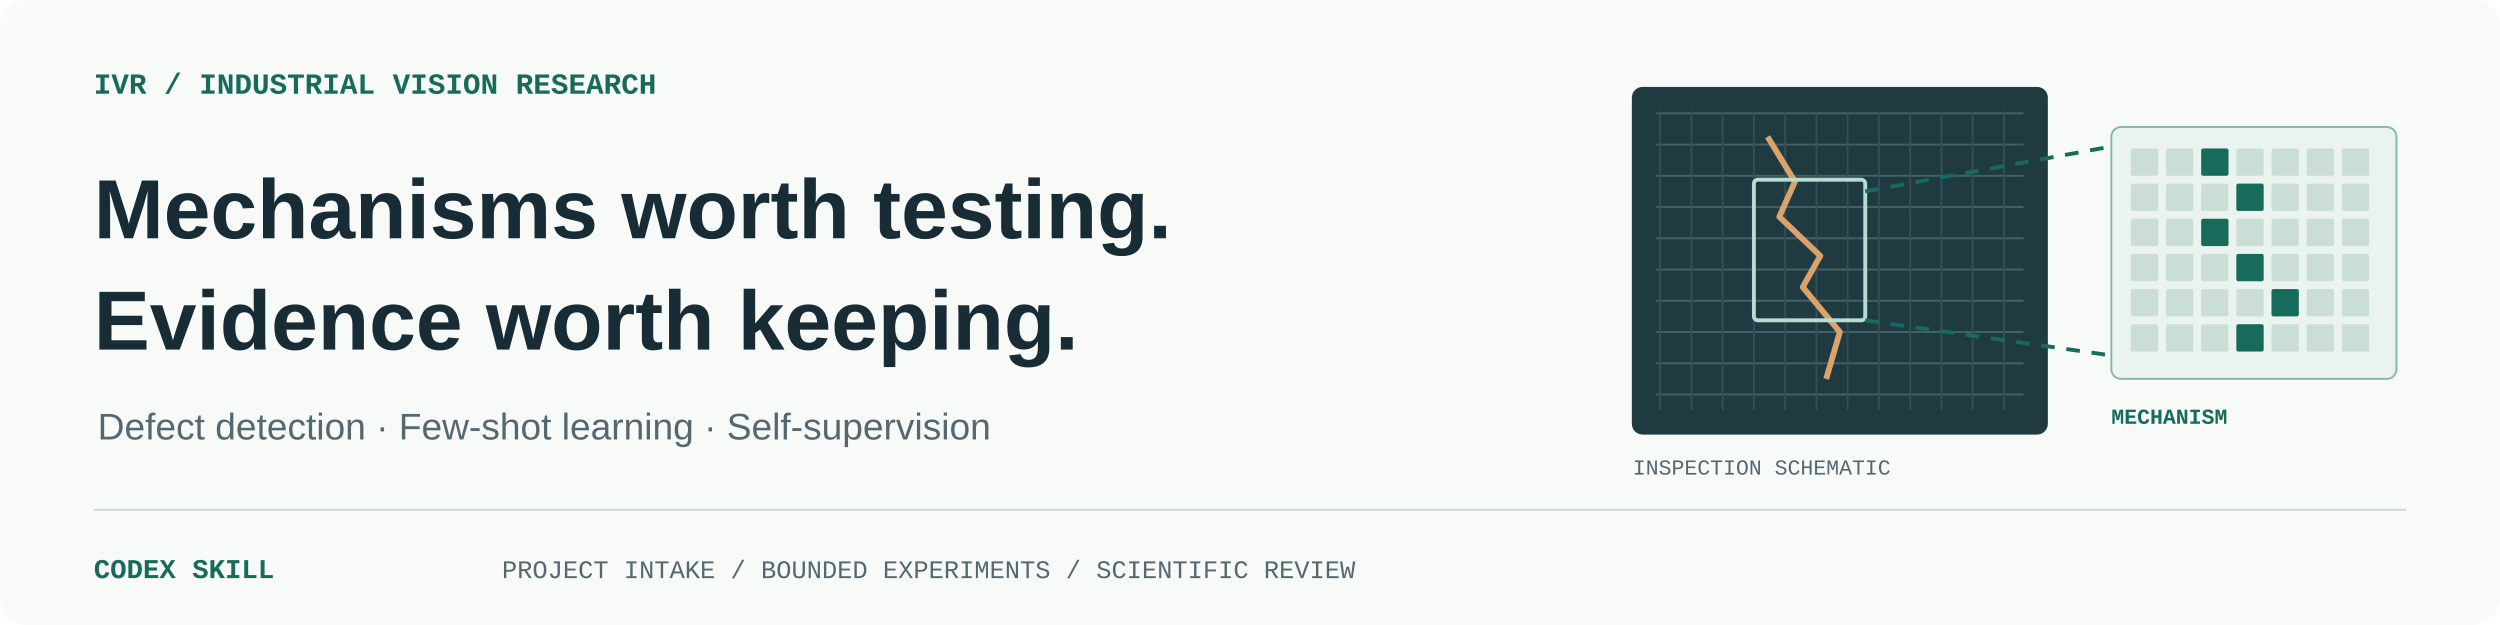
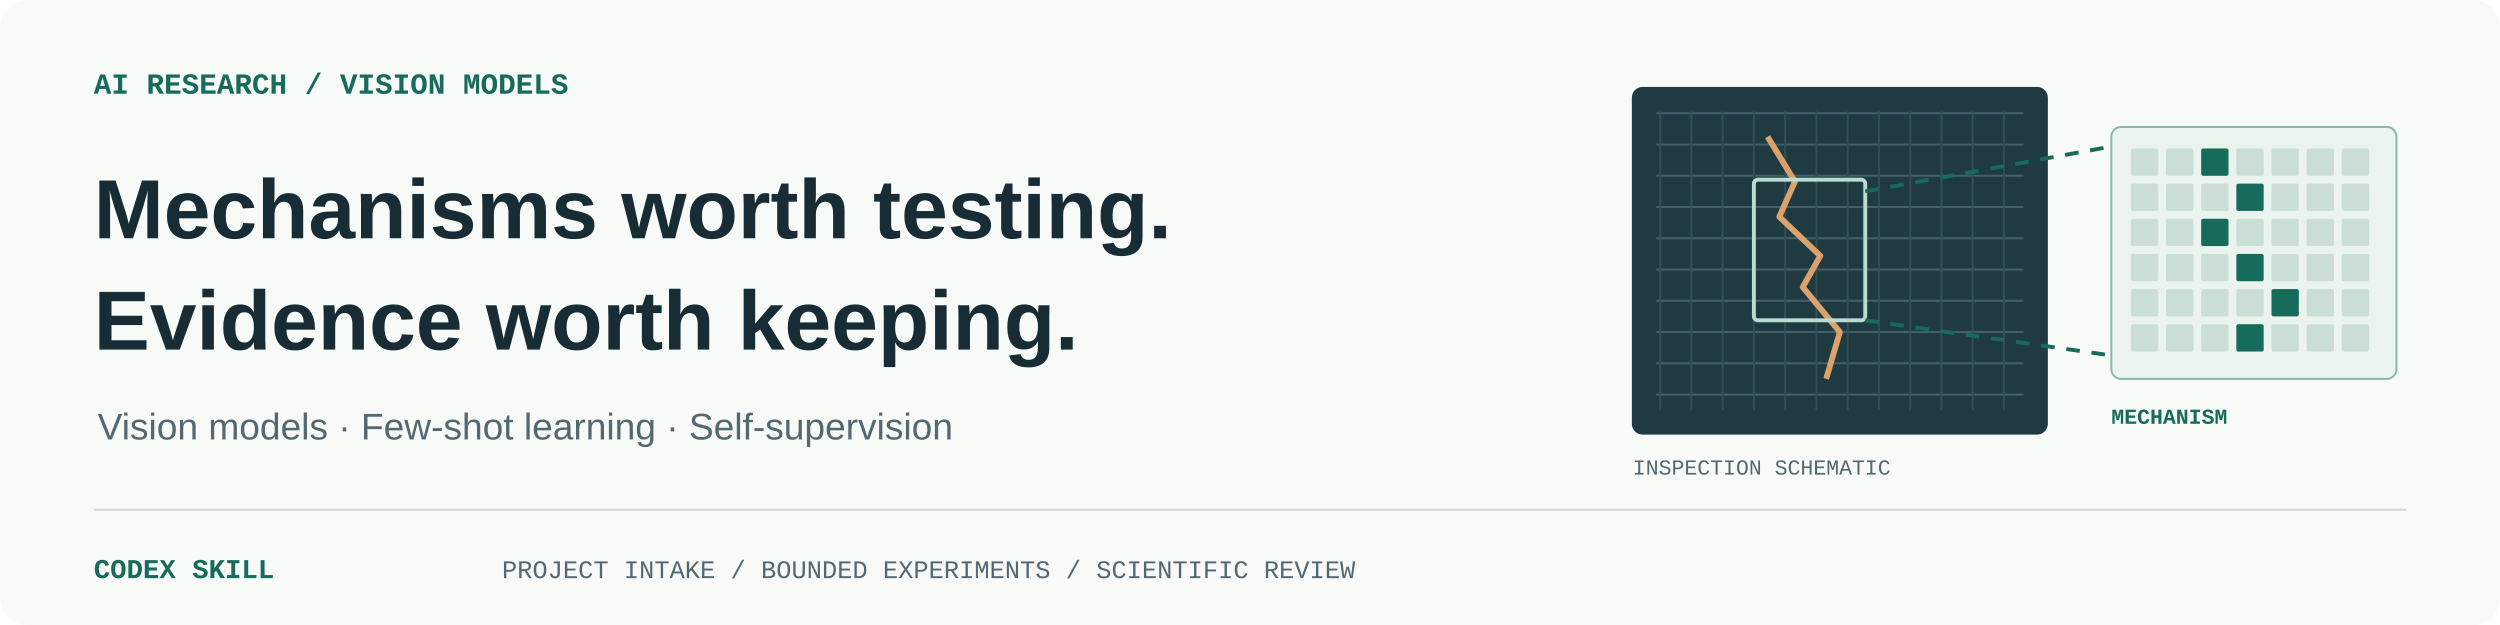
<svg xmlns="http://www.w3.org/2000/svg" width="1280" height="320" viewBox="0 0 1280 320" role="img" aria-labelledby="title desc">
  <defs>
    <marker id="arrow" markerWidth="8" markerHeight="8" refX="7" refY="4" orient="auto" markerUnits="userSpaceOnUse">
      <path d="M0 0 L8 4 L0 8 Z" fill="#536870" />
    </marker>
    <marker id="green" markerWidth="8" markerHeight="8" refX="7" refY="4" orient="auto" markerUnits="userSpaceOnUse">
      <path d="M0 0 L8 4 L0 8 Z" fill="#166b5b" />
    </marker>
    <marker id="amber" markerWidth="8" markerHeight="8" refX="7" refY="4" orient="auto" markerUnits="userSpaceOnUse">
      <path d="M0 0 L8 4 L0 8 Z" fill="#99602e" />
    </marker>
  </defs>
  <rect width="1280" height="320" rx="14" fill="#f8faf8" />
-   <text x="48" y="48" font-family="Consolas, Liberation Mono, monospace" font-size="15" font-weight="600" fill="#166b5b" text-anchor="start">IVR  /  INDUSTRIAL VISION RESEARCH</text>
+   <text x="48" y="48" font-family="Consolas, Liberation Mono, monospace" font-size="15" font-weight="600" fill="#166b5b" text-anchor="start">AI RESEARCH  /  VISION MODELS</text>
  <text x="48" y="122" font-family="Arial, Helvetica, sans-serif" font-size="43" font-weight="700" fill="#182c35" text-anchor="start">Mechanisms worth testing.</text>
  <text x="48" y="179" font-family="Arial, Helvetica, sans-serif" font-size="43" font-weight="700" fill="#182c35" text-anchor="start">Evidence worth keeping.</text>
-   <text x="50" y="225" font-family="Arial, Helvetica, sans-serif" font-size="19" font-weight="400" fill="#536870" text-anchor="start">Defect detection · Few-shot learning · Self-supervision</text>
+   <text x="50" y="225" font-family="Arial, Helvetica, sans-serif" font-size="19" font-weight="400" fill="#536870" text-anchor="start">Vision models · Few-shot learning · Self-supervision</text>
  <path d="M48 261 H1232" stroke="#cbd7d4" />
  <text x="48" y="296" font-family="Consolas, Liberation Mono, monospace" font-size="14" font-weight="600" fill="#166b5b" text-anchor="start">CODEX SKILL</text>
  <text x="257" y="296" font-family="Consolas, Liberation Mono, monospace" font-size="13" font-weight="400" fill="#536870" text-anchor="start">PROJECT INTAKE  /  BOUNDED EXPERIMENTS  /  SCIENTIFIC REVIEW</text>
  <rect x="836" y="45" width="212" height="177" rx="5" fill="#203a42" stroke="#203a42" />
  <path d="M848 58 H1036" stroke="#43616a" stroke-width="1" />
  <path d="M848 74 H1036" stroke="#43616a" stroke-width="1" />
  <path d="M848 90 H1036" stroke="#43616a" stroke-width="1" />
  <path d="M848 106 H1036" stroke="#43616a" stroke-width="1" />
  <path d="M848 122 H1036" stroke="#43616a" stroke-width="1" />
  <path d="M848 138 H1036" stroke="#43616a" stroke-width="1" />
  <path d="M848 154 H1036" stroke="#43616a" stroke-width="1" />
  <path d="M848 170 H1036" stroke="#43616a" stroke-width="1" />
  <path d="M848 186 H1036" stroke="#43616a" stroke-width="1" />
  <path d="M848 202 H1036" stroke="#43616a" stroke-width="1" />
  <path d="M850 57 V210" stroke="#304f58" stroke-width="1" />
  <path d="M866 57 V210" stroke="#304f58" stroke-width="1" />
  <path d="M882 57 V210" stroke="#304f58" stroke-width="1" />
  <path d="M898 57 V210" stroke="#304f58" stroke-width="1" />
  <path d="M914 57 V210" stroke="#304f58" stroke-width="1" />
  <path d="M930 57 V210" stroke="#304f58" stroke-width="1" />
  <path d="M946 57 V210" stroke="#304f58" stroke-width="1" />
  <path d="M962 57 V210" stroke="#304f58" stroke-width="1" />
  <path d="M978 57 V210" stroke="#304f58" stroke-width="1" />
  <path d="M994 57 V210" stroke="#304f58" stroke-width="1" />
  <path d="M1010 57 V210" stroke="#304f58" stroke-width="1" />
  <path d="M1026 57 V210" stroke="#304f58" stroke-width="1" />
  <path d="M905 70 L919 93 L911 111 L932 131 L923 147 L942 170 L935 194" fill="none" stroke="#dba26c" stroke-width="3" stroke-linejoin="round" />
  <rect x="898" y="92" width="57" height="72" rx="2" fill="none" stroke="#b7dcd0" stroke-width="2" />
  <path d="M955 98 L1081 75" fill="none" stroke="#166b5b" stroke-width="2" stroke-linejoin="round" stroke-dasharray="7 6" />
  <path d="M955 164 L1081 182" fill="none" stroke="#166b5b" stroke-width="2" stroke-linejoin="round" stroke-dasharray="7 6" />
  <rect x="1081" y="65" width="146" height="129" rx="5" fill="#eaf3ee" stroke="#88b7a6" />
  <rect x="1091" y="76" width="14" height="14" rx="1" fill="#cbded5" />
  <rect x="1109" y="76" width="14" height="14" rx="1" fill="#cbded5" />
  <rect x="1127" y="76" width="14" height="14" rx="1" fill="#166b5b" />
  <rect x="1145" y="76" width="14" height="14" rx="1" fill="#cbded5" />
  <rect x="1163" y="76" width="14" height="14" rx="1" fill="#cbded5" />
  <rect x="1181" y="76" width="14" height="14" rx="1" fill="#cbded5" />
  <rect x="1199" y="76" width="14" height="14" rx="1" fill="#cbded5" />
  <rect x="1091" y="94" width="14" height="14" rx="1" fill="#cbded5" />
  <rect x="1109" y="94" width="14" height="14" rx="1" fill="#cbded5" />
  <rect x="1127" y="94" width="14" height="14" rx="1" fill="#cbded5" />
  <rect x="1145" y="94" width="14" height="14" rx="1" fill="#166b5b" />
  <rect x="1163" y="94" width="14" height="14" rx="1" fill="#cbded5" />
  <rect x="1181" y="94" width="14" height="14" rx="1" fill="#cbded5" />
  <rect x="1199" y="94" width="14" height="14" rx="1" fill="#cbded5" />
  <rect x="1091" y="112" width="14" height="14" rx="1" fill="#cbded5" />
  <rect x="1109" y="112" width="14" height="14" rx="1" fill="#cbded5" />
  <rect x="1127" y="112" width="14" height="14" rx="1" fill="#166b5b" />
  <rect x="1145" y="112" width="14" height="14" rx="1" fill="#cbded5" />
  <rect x="1163" y="112" width="14" height="14" rx="1" fill="#cbded5" />
  <rect x="1181" y="112" width="14" height="14" rx="1" fill="#cbded5" />
  <rect x="1199" y="112" width="14" height="14" rx="1" fill="#cbded5" />
  <rect x="1091" y="130" width="14" height="14" rx="1" fill="#cbded5" />
  <rect x="1109" y="130" width="14" height="14" rx="1" fill="#cbded5" />
  <rect x="1127" y="130" width="14" height="14" rx="1" fill="#cbded5" />
  <rect x="1145" y="130" width="14" height="14" rx="1" fill="#166b5b" />
  <rect x="1163" y="130" width="14" height="14" rx="1" fill="#cbded5" />
  <rect x="1181" y="130" width="14" height="14" rx="1" fill="#cbded5" />
  <rect x="1199" y="130" width="14" height="14" rx="1" fill="#cbded5" />
  <rect x="1091" y="148" width="14" height="14" rx="1" fill="#cbded5" />
  <rect x="1109" y="148" width="14" height="14" rx="1" fill="#cbded5" />
  <rect x="1127" y="148" width="14" height="14" rx="1" fill="#cbded5" />
  <rect x="1145" y="148" width="14" height="14" rx="1" fill="#cbded5" />
  <rect x="1163" y="148" width="14" height="14" rx="1" fill="#166b5b" />
  <rect x="1181" y="148" width="14" height="14" rx="1" fill="#cbded5" />
  <rect x="1199" y="148" width="14" height="14" rx="1" fill="#cbded5" />
  <rect x="1091" y="166" width="14" height="14" rx="1" fill="#cbded5" />
  <rect x="1109" y="166" width="14" height="14" rx="1" fill="#cbded5" />
  <rect x="1127" y="166" width="14" height="14" rx="1" fill="#cbded5" />
  <rect x="1145" y="166" width="14" height="14" rx="1" fill="#166b5b" />
  <rect x="1163" y="166" width="14" height="14" rx="1" fill="#cbded5" />
  <rect x="1181" y="166" width="14" height="14" rx="1" fill="#cbded5" />
  <rect x="1199" y="166" width="14" height="14" rx="1" fill="#cbded5" />
  <text x="836" y="243" font-family="Consolas, Liberation Mono, monospace" font-size="11" font-weight="400" fill="#536870" text-anchor="start">INSPECTION SCHEMATIC</text>
  <text x="1081" y="217" font-family="Consolas, Liberation Mono, monospace" font-size="11" font-weight="600" fill="#166b5b" text-anchor="start">MECHANISM</text>
</svg>
